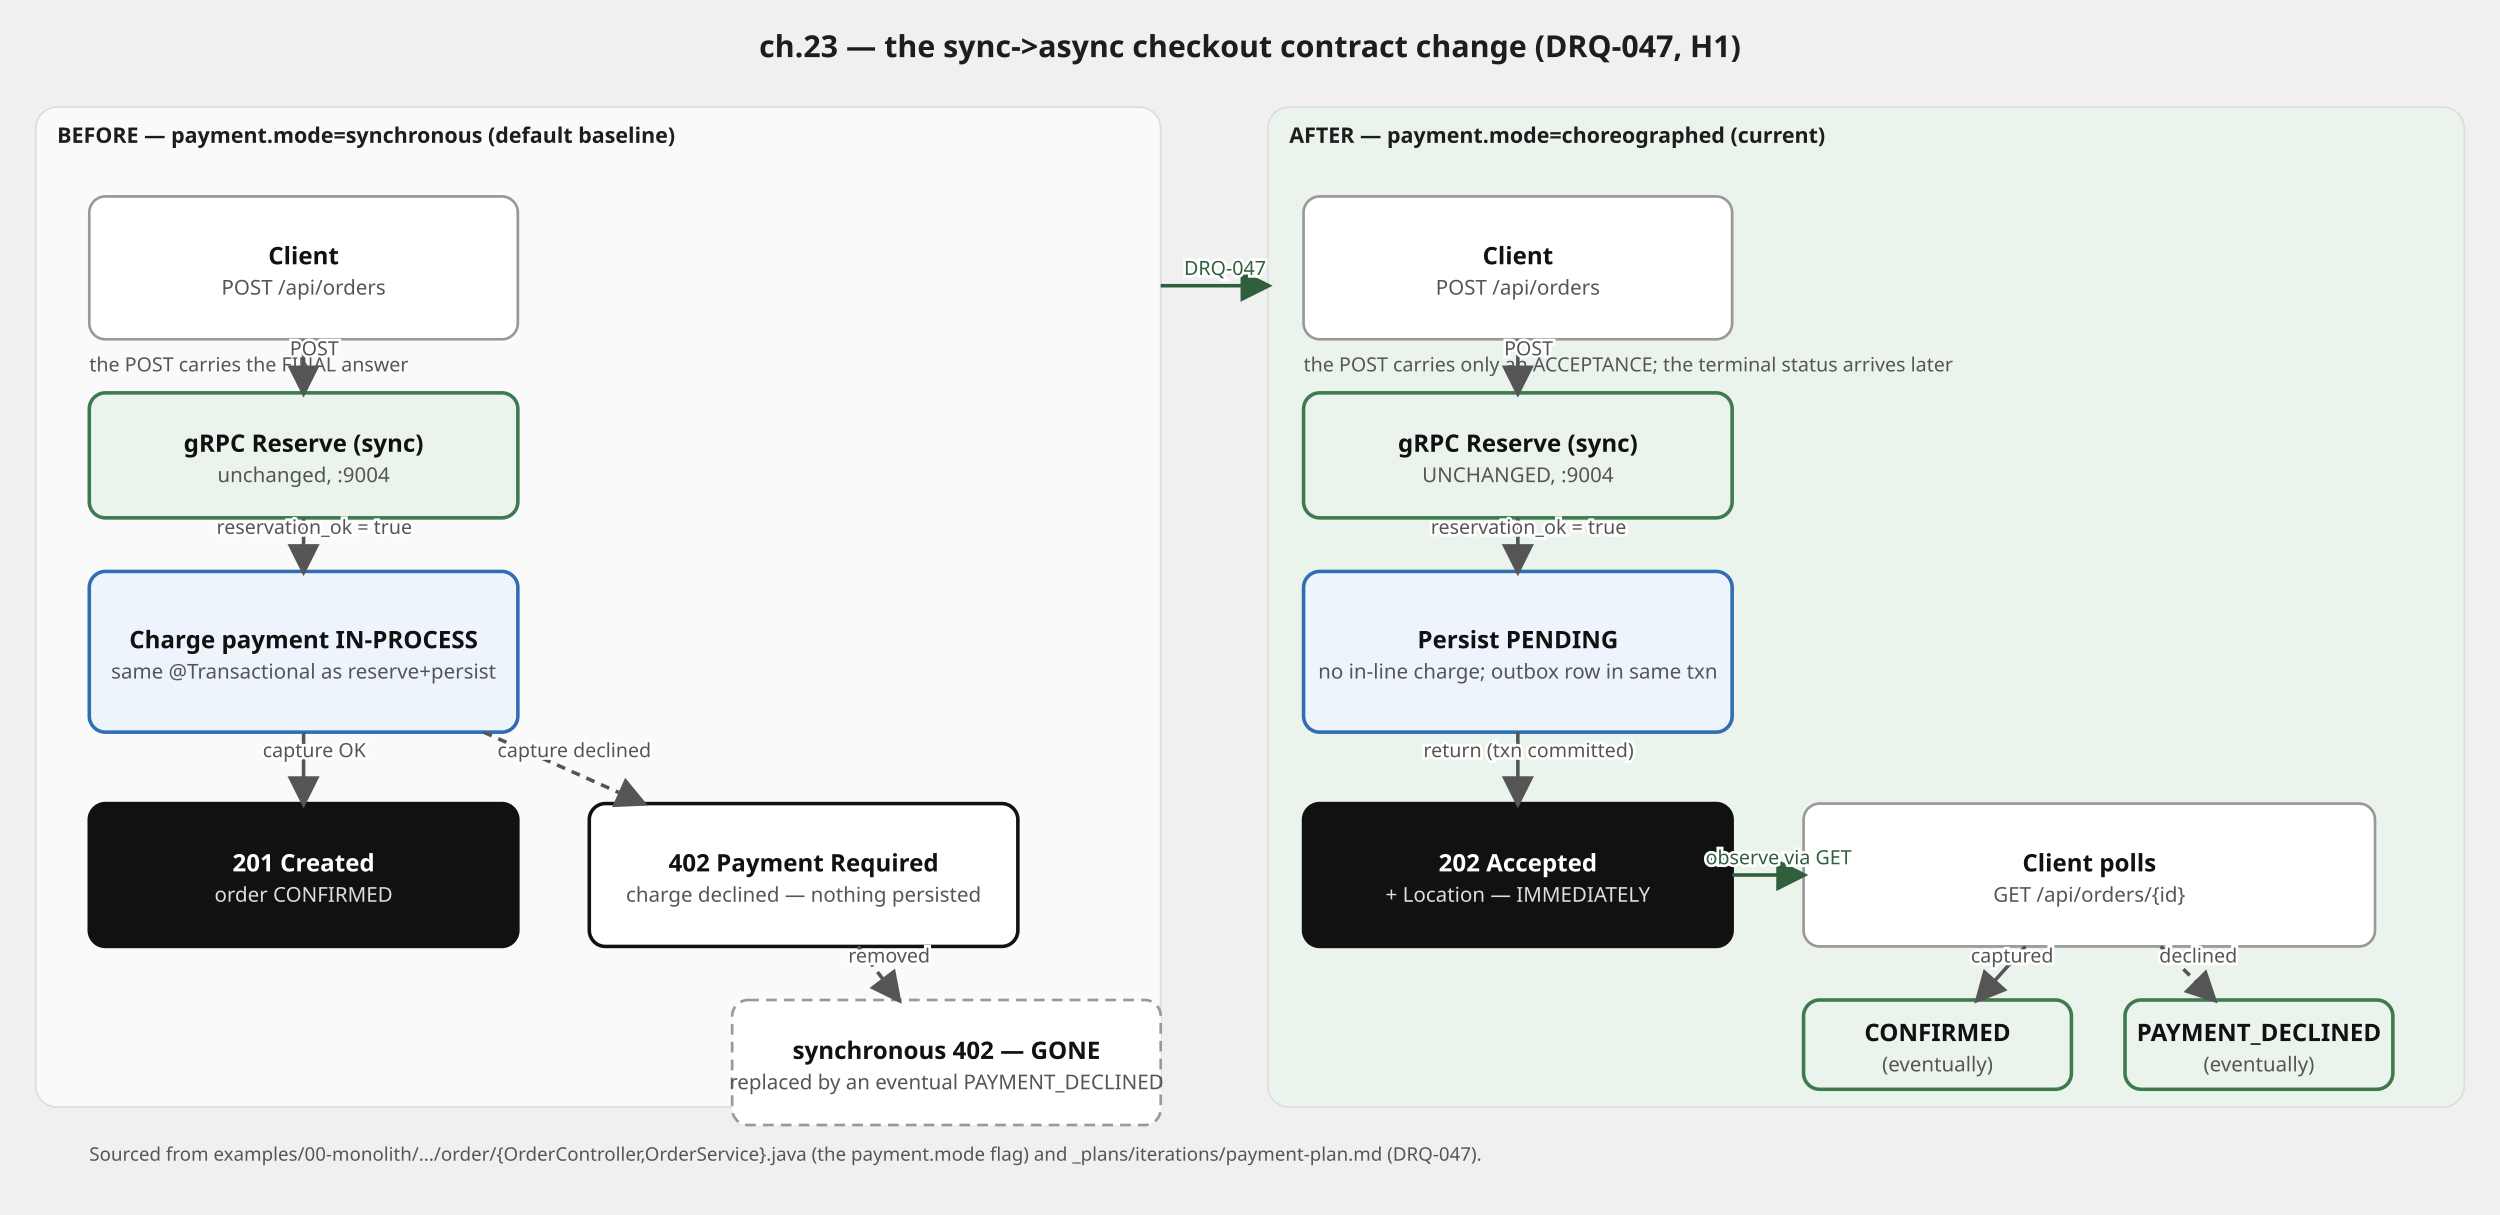
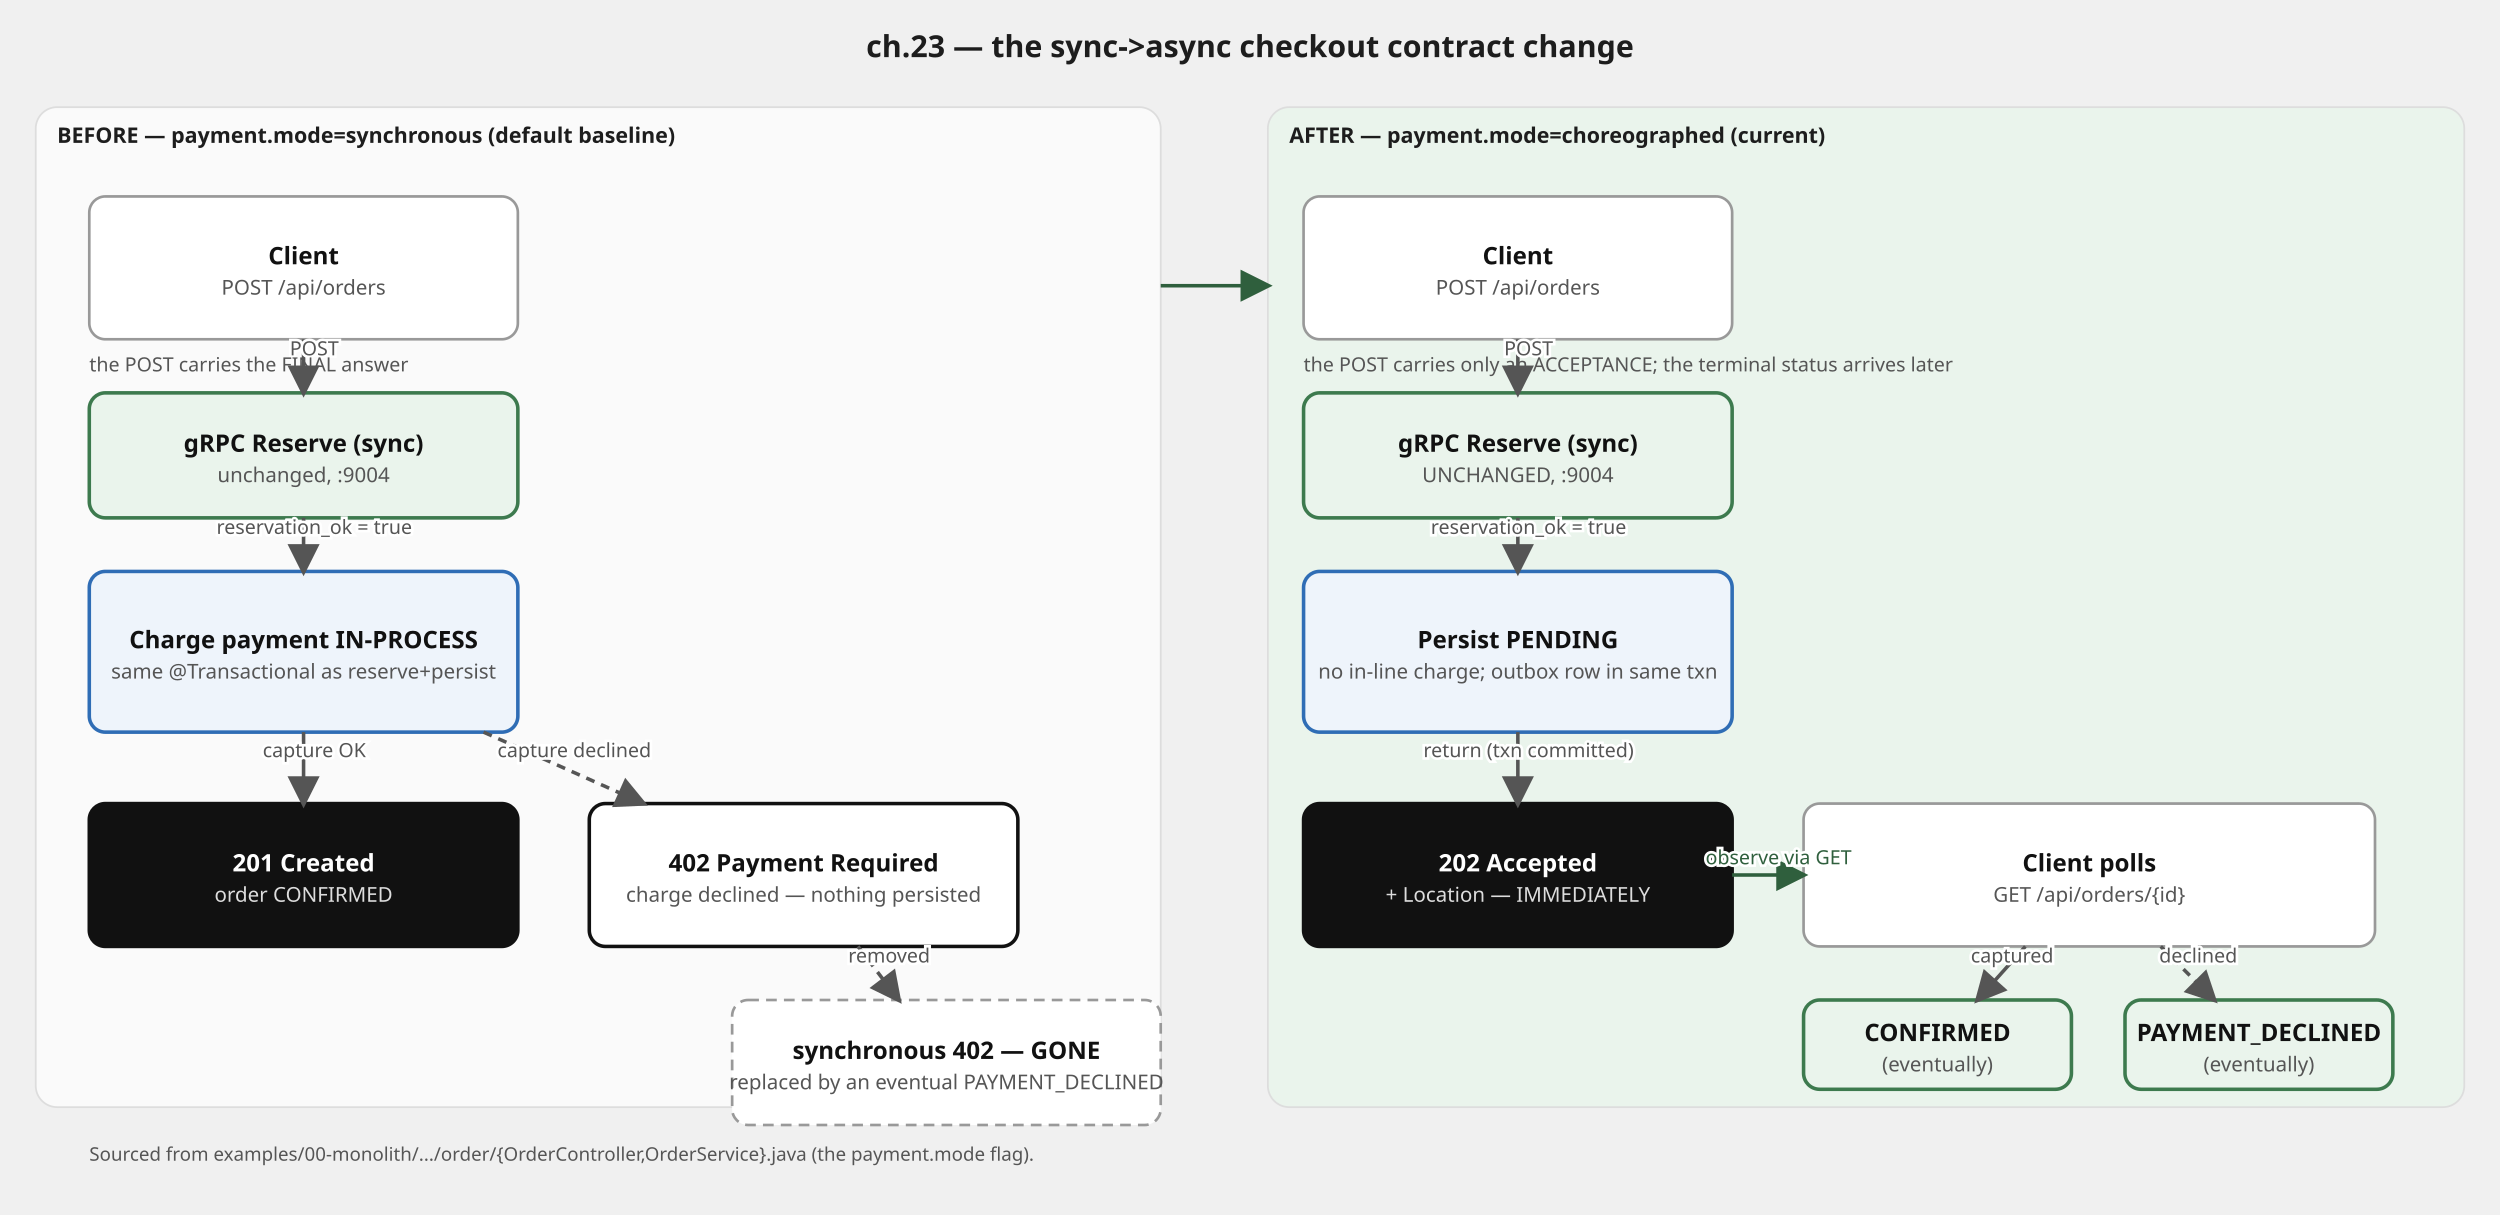
<svg xmlns="http://www.w3.org/2000/svg" viewBox="0 0 1400 680" font-family="'Red Hat Text', system-ui, sans-serif" role="img">
  <defs>
    <marker id="a" viewBox="0 0 10 10" refX="8.5" refY="5" markerWidth="9" markerHeight="9" orient="auto-start-reverse">
      <path d="M0,0 L10,5 L0,10 z" fill="#555" />
    </marker>
    <marker id="am" viewBox="0 0 10 10" refX="8.5" refY="5" markerWidth="9" markerHeight="9" orient="auto-start-reverse">
      <path d="M0,0 L10,5 L0,10 z" fill="#2f5f3d" />
    </marker>
  </defs>
  <rect x="20" y="60" width="630" height="560" rx="12" fill="#fafafa" stroke="#ddd" />
  <text x="32" y="80" font-size="12" font-weight="700" fill="#1d1d1d">BEFORE — payment.mode=synchronous (default baseline)</text>
  <rect x="710" y="60" width="670" height="560" rx="12" fill="#eaf4ec" stroke="#ddd" />
  <text x="722" y="80" font-size="12" font-weight="700" fill="#1d1d1d">AFTER — payment.mode=choreographed (current)</text>
  <rect x="50" y="110" width="240" height="80" rx="9" fill="#ffffff" stroke="#999999" stroke-width="1.5" />
  <text x="170.0" y="148.0" font-size="13.5" font-weight="700" fill="#111111" text-anchor="middle">Client</text>
  <text x="170.0" y="165.0" font-size="11.5" fill="#555555" text-anchor="middle">POST /api/orders</text>
  <rect x="50" y="220" width="240" height="70" rx="9" fill="#eaf4ec" stroke="#3d7a4e" stroke-width="2" />
  <text x="170.0" y="253.0" font-size="13.5" font-weight="700" fill="#111111" text-anchor="middle">gRPC Reserve (sync)</text>
  <text x="170.0" y="270.0" font-size="11.5" fill="#555555" text-anchor="middle">unchanged, :9004</text>
  <rect x="50" y="320" width="240" height="90" rx="9" fill="#eef4fb" stroke="#2f6db5" stroke-width="2" />
  <text x="170.0" y="363.0" font-size="13.5" font-weight="700" fill="#111111" text-anchor="middle">Charge payment IN-PROCESS</text>
  <text x="170.0" y="380.0" font-size="11.5" fill="#555555" text-anchor="middle">same @Transactional as reserve+persist</text>
  <rect x="50" y="450" width="240" height="80" rx="9" fill="#111111" stroke="#111111" stroke-width="2" />
  <text x="170.0" y="488.0" font-size="13.5" font-weight="700" fill="#ffffff" text-anchor="middle">201 Created</text>
  <text x="170.0" y="505.0" font-size="11.5" fill="#dddddd" text-anchor="middle">order CONFIRMED</text>
  <rect x="330" y="450" width="240" height="80" rx="9" fill="#ffffff" stroke="#111111" stroke-width="2" />
  <text x="450.0" y="488.0" font-size="13.5" font-weight="700" fill="#111111" text-anchor="middle">402 Payment Required</text>
  <text x="450.0" y="505.0" font-size="11.5" fill="#555555" text-anchor="middle">charge declined — nothing persisted</text>
  <rect x="730" y="110" width="240" height="80" rx="9" fill="#ffffff" stroke="#999999" stroke-width="1.5" />
  <text x="850.0" y="148.0" font-size="13.5" font-weight="700" fill="#111111" text-anchor="middle">Client</text>
  <text x="850.0" y="165.0" font-size="11.5" fill="#555555" text-anchor="middle">POST /api/orders</text>
  <rect x="730" y="220" width="240" height="70" rx="9" fill="#eaf4ec" stroke="#3d7a4e" stroke-width="2" />
  <text x="850.0" y="253.0" font-size="13.5" font-weight="700" fill="#111111" text-anchor="middle">gRPC Reserve (sync)</text>
  <text x="850.0" y="270.0" font-size="11.5" fill="#555555" text-anchor="middle">UNCHANGED, :9004</text>
  <rect x="730" y="320" width="240" height="90" rx="9" fill="#eef4fb" stroke="#2f6db5" stroke-width="2" />
  <text x="850.0" y="363.0" font-size="13.5" font-weight="700" fill="#111111" text-anchor="middle">Persist PENDING</text>
  <text x="850.0" y="380.0" font-size="11.5" fill="#555555" text-anchor="middle">no in-line charge; outbox row in same txn</text>
  <rect x="730" y="450" width="240" height="80" rx="9" fill="#111111" stroke="#111111" stroke-width="2" />
  <text x="850.0" y="488.0" font-size="13.5" font-weight="700" fill="#ffffff" text-anchor="middle">202 Accepted</text>
  <text x="850.0" y="505.0" font-size="11.5" fill="#dddddd" text-anchor="middle">+ Location — IMMEDIATELY</text>
  <rect x="1010" y="450" width="320" height="80" rx="9" fill="#ffffff" stroke="#999999" stroke-width="1.5" />
  <text x="1170.0" y="488.0" font-size="13.5" font-weight="700" fill="#111111" text-anchor="middle">Client polls</text>
  <text x="1170.0" y="505.0" font-size="11.5" fill="#555555" text-anchor="middle">GET /api/orders/{id}</text>
  <rect x="1010" y="560" width="150" height="50" rx="9" fill="#eaf4ec" stroke="#3d7a4e" stroke-width="2" />
  <text x="1085.0" y="583.0" font-size="13.5" font-weight="700" fill="#111111" text-anchor="middle">CONFIRMED</text>
  <text x="1085.0" y="600.0" font-size="11.5" fill="#555555" text-anchor="middle">(eventually)</text>
  <rect x="1190" y="560" width="150" height="50" rx="9" fill="#eaf4ec" stroke="#3d7a4e" stroke-width="2" />
  <text x="1265.0" y="583.0" font-size="13.5" font-weight="700" fill="#111111" text-anchor="middle">PAYMENT_DECLINED</text>
  <text x="1265.0" y="600.0" font-size="11.5" fill="#555555" text-anchor="middle">(eventually)</text>
  <rect x="410" y="560" width="240" height="70" rx="9" fill="#ffffff" stroke="#999999" stroke-width="1.5" stroke-dasharray="6 4" />
  <text x="530.0" y="593.0" font-size="13.5" font-weight="700" fill="#111111" text-anchor="middle">synchronous 402 — GONE</text>
  <text x="530.0" y="610.0" font-size="11.5" fill="#555555" text-anchor="middle">replaced by an eventual PAYMENT_DECLINED</text>
  <path d="M170.0,190.0 L170.0,220.0" fill="none" stroke="#555" stroke-width="2" marker-end="url(#a)" />
  <text x="176.0" y="199.0" font-size="11" fill="#ffffff" stroke="#ffffff" stroke-width="3" paint-order="stroke" text-anchor="middle">POST</text>
  <text x="176.0" y="199.0" font-size="11" fill="#555" text-anchor="middle">POST</text>
  <path d="M170.0,290.0 L170.0,320.0" fill="none" stroke="#555" stroke-width="2" marker-end="url(#a)" />
  <text x="176.0" y="299.0" font-size="11" fill="#ffffff" stroke="#ffffff" stroke-width="3" paint-order="stroke" text-anchor="middle">reservation_ok = true</text>
  <text x="176.0" y="299.0" font-size="11" fill="#555" text-anchor="middle">reservation_ok = true</text>
  <path d="M170.0,410.0 L170.0,450.0" fill="none" stroke="#555" stroke-width="2" marker-end="url(#a)" />
  <text x="176.0" y="424.0" font-size="11" fill="#ffffff" stroke="#ffffff" stroke-width="3" paint-order="stroke" text-anchor="middle">capture OK</text>
  <text x="176.0" y="424.0" font-size="11" fill="#555" text-anchor="middle">capture OK</text>
  <path d="M270.8,410.0 L360.4,450.0" fill="none" stroke="#555" stroke-width="2" stroke-dasharray="5 4" marker-end="url(#a)" />
  <text x="321.6" y="424.0" font-size="11" fill="#ffffff" stroke="#ffffff" stroke-width="3" paint-order="stroke" text-anchor="middle">capture declined</text>
  <text x="321.6" y="424.0" font-size="11" fill="#555" text-anchor="middle">capture declined</text>
  <path d="M850.0,190.0 L850.0,220.0" fill="none" stroke="#555" stroke-width="2" marker-end="url(#a)" />
  <text x="856.0" y="199.0" font-size="11" fill="#ffffff" stroke="#ffffff" stroke-width="3" paint-order="stroke" text-anchor="middle">POST</text>
  <text x="856.0" y="199.0" font-size="11" fill="#555" text-anchor="middle">POST</text>
  <path d="M850.0,290.0 L850.0,320.0" fill="none" stroke="#555" stroke-width="2" marker-end="url(#a)" />
  <text x="856.0" y="299.0" font-size="11" fill="#ffffff" stroke="#ffffff" stroke-width="3" paint-order="stroke" text-anchor="middle">reservation_ok = true</text>
  <text x="856.0" y="299.0" font-size="11" fill="#555" text-anchor="middle">reservation_ok = true</text>
  <path d="M850.0,410.0 L850.0,450.0" fill="none" stroke="#555" stroke-width="2" marker-end="url(#a)" />
  <text x="856.0" y="424.0" font-size="11" fill="#ffffff" stroke="#ffffff" stroke-width="3" paint-order="stroke" text-anchor="middle">return (txn committed)</text>
  <text x="856.0" y="424.0" font-size="11" fill="#555" text-anchor="middle">return (txn committed)</text>
  <path d="M970.0,490.0 L1010.0,490.0" fill="none" stroke="#2f5f3d" stroke-width="2" marker-end="url(#am)" />
  <text x="996.0" y="484.0" font-size="11" fill="#ffffff" stroke="#ffffff" stroke-width="3" paint-order="stroke" text-anchor="middle">observe via GET</text>
  <text x="996.0" y="484.0" font-size="11" fill="#2f5f3d" text-anchor="middle">observe via GET</text>
  <path d="M1134.211,530.0 L1107.368,560.0" fill="none" stroke="#555" stroke-width="2" marker-end="url(#a)" />
  <text x="1126.789" y="539.0" font-size="11" fill="#ffffff" stroke="#ffffff" stroke-width="3" paint-order="stroke" text-anchor="middle">captured</text>
  <text x="1126.789" y="539.0" font-size="11" fill="#555" text-anchor="middle">captured</text>
  <path d="M1210.0,530.0 L1240.0,560.0" fill="none" stroke="#555" stroke-width="2" stroke-dasharray="5 4" marker-end="url(#a)" />
  <text x="1231.0" y="539.0" font-size="11" fill="#ffffff" stroke="#ffffff" stroke-width="3" paint-order="stroke" text-anchor="middle">declined</text>
  <text x="1231.0" y="539.0" font-size="11" fill="#555" text-anchor="middle">declined</text>
  <path d="M650,160 L710,160" fill="none" stroke="#2f5f3d" stroke-width="2" marker-end="url(#am)" />
-   <text x="686.0" y="154.0" font-size="11" fill="#ffffff" stroke="#ffffff" stroke-width="3" paint-order="stroke" text-anchor="middle">DRQ-047</text>
-   <text x="686.0" y="154.0" font-size="11" fill="#2f5f3d" text-anchor="middle">DRQ-047</text>
  <path d="M480.476,530.0 L503.333,560.0" fill="none" stroke="#555" stroke-width="2" stroke-dasharray="5 4" marker-end="url(#a)" />
  <text x="497.905" y="539.0" font-size="11" fill="#ffffff" stroke="#ffffff" stroke-width="3" paint-order="stroke" text-anchor="middle">removed</text>
  <text x="497.905" y="539.0" font-size="11" fill="#555" text-anchor="middle">removed</text>
-   <text x="700.0" y="32" font-size="17" fill="#1d1d1d" text-anchor="middle" font-weight="700">ch.23 — the sync-&gt;async checkout contract change (DRQ-047, H1)</text>
+   <text x="700.0" y="32" font-size="17" fill="#1d1d1d" text-anchor="middle" font-weight="700">ch.23 — the sync-&gt;async checkout contract change</text>
  <text x="50" y="208" font-size="11" fill="#555555" text-anchor="start">the POST carries the FINAL answer</text>
  <text x="730" y="208" font-size="11" fill="#555555" text-anchor="start">the POST carries only an ACCEPTANCE; the terminal status arrives later</text>
-   <text x="50" y="650" font-size="10.5" fill="#555555" text-anchor="start">Sourced from examples/00-monolith/.../order/{OrderController,OrderService}.java (the payment.mode flag) and _plans/iterations/payment-plan.md (DRQ-047).</text>
+   <text x="50" y="650" font-size="10.5" fill="#555555" text-anchor="start">Sourced from examples/00-monolith/.../order/{OrderController,OrderService}.java (the payment.mode flag).</text>
</svg>
